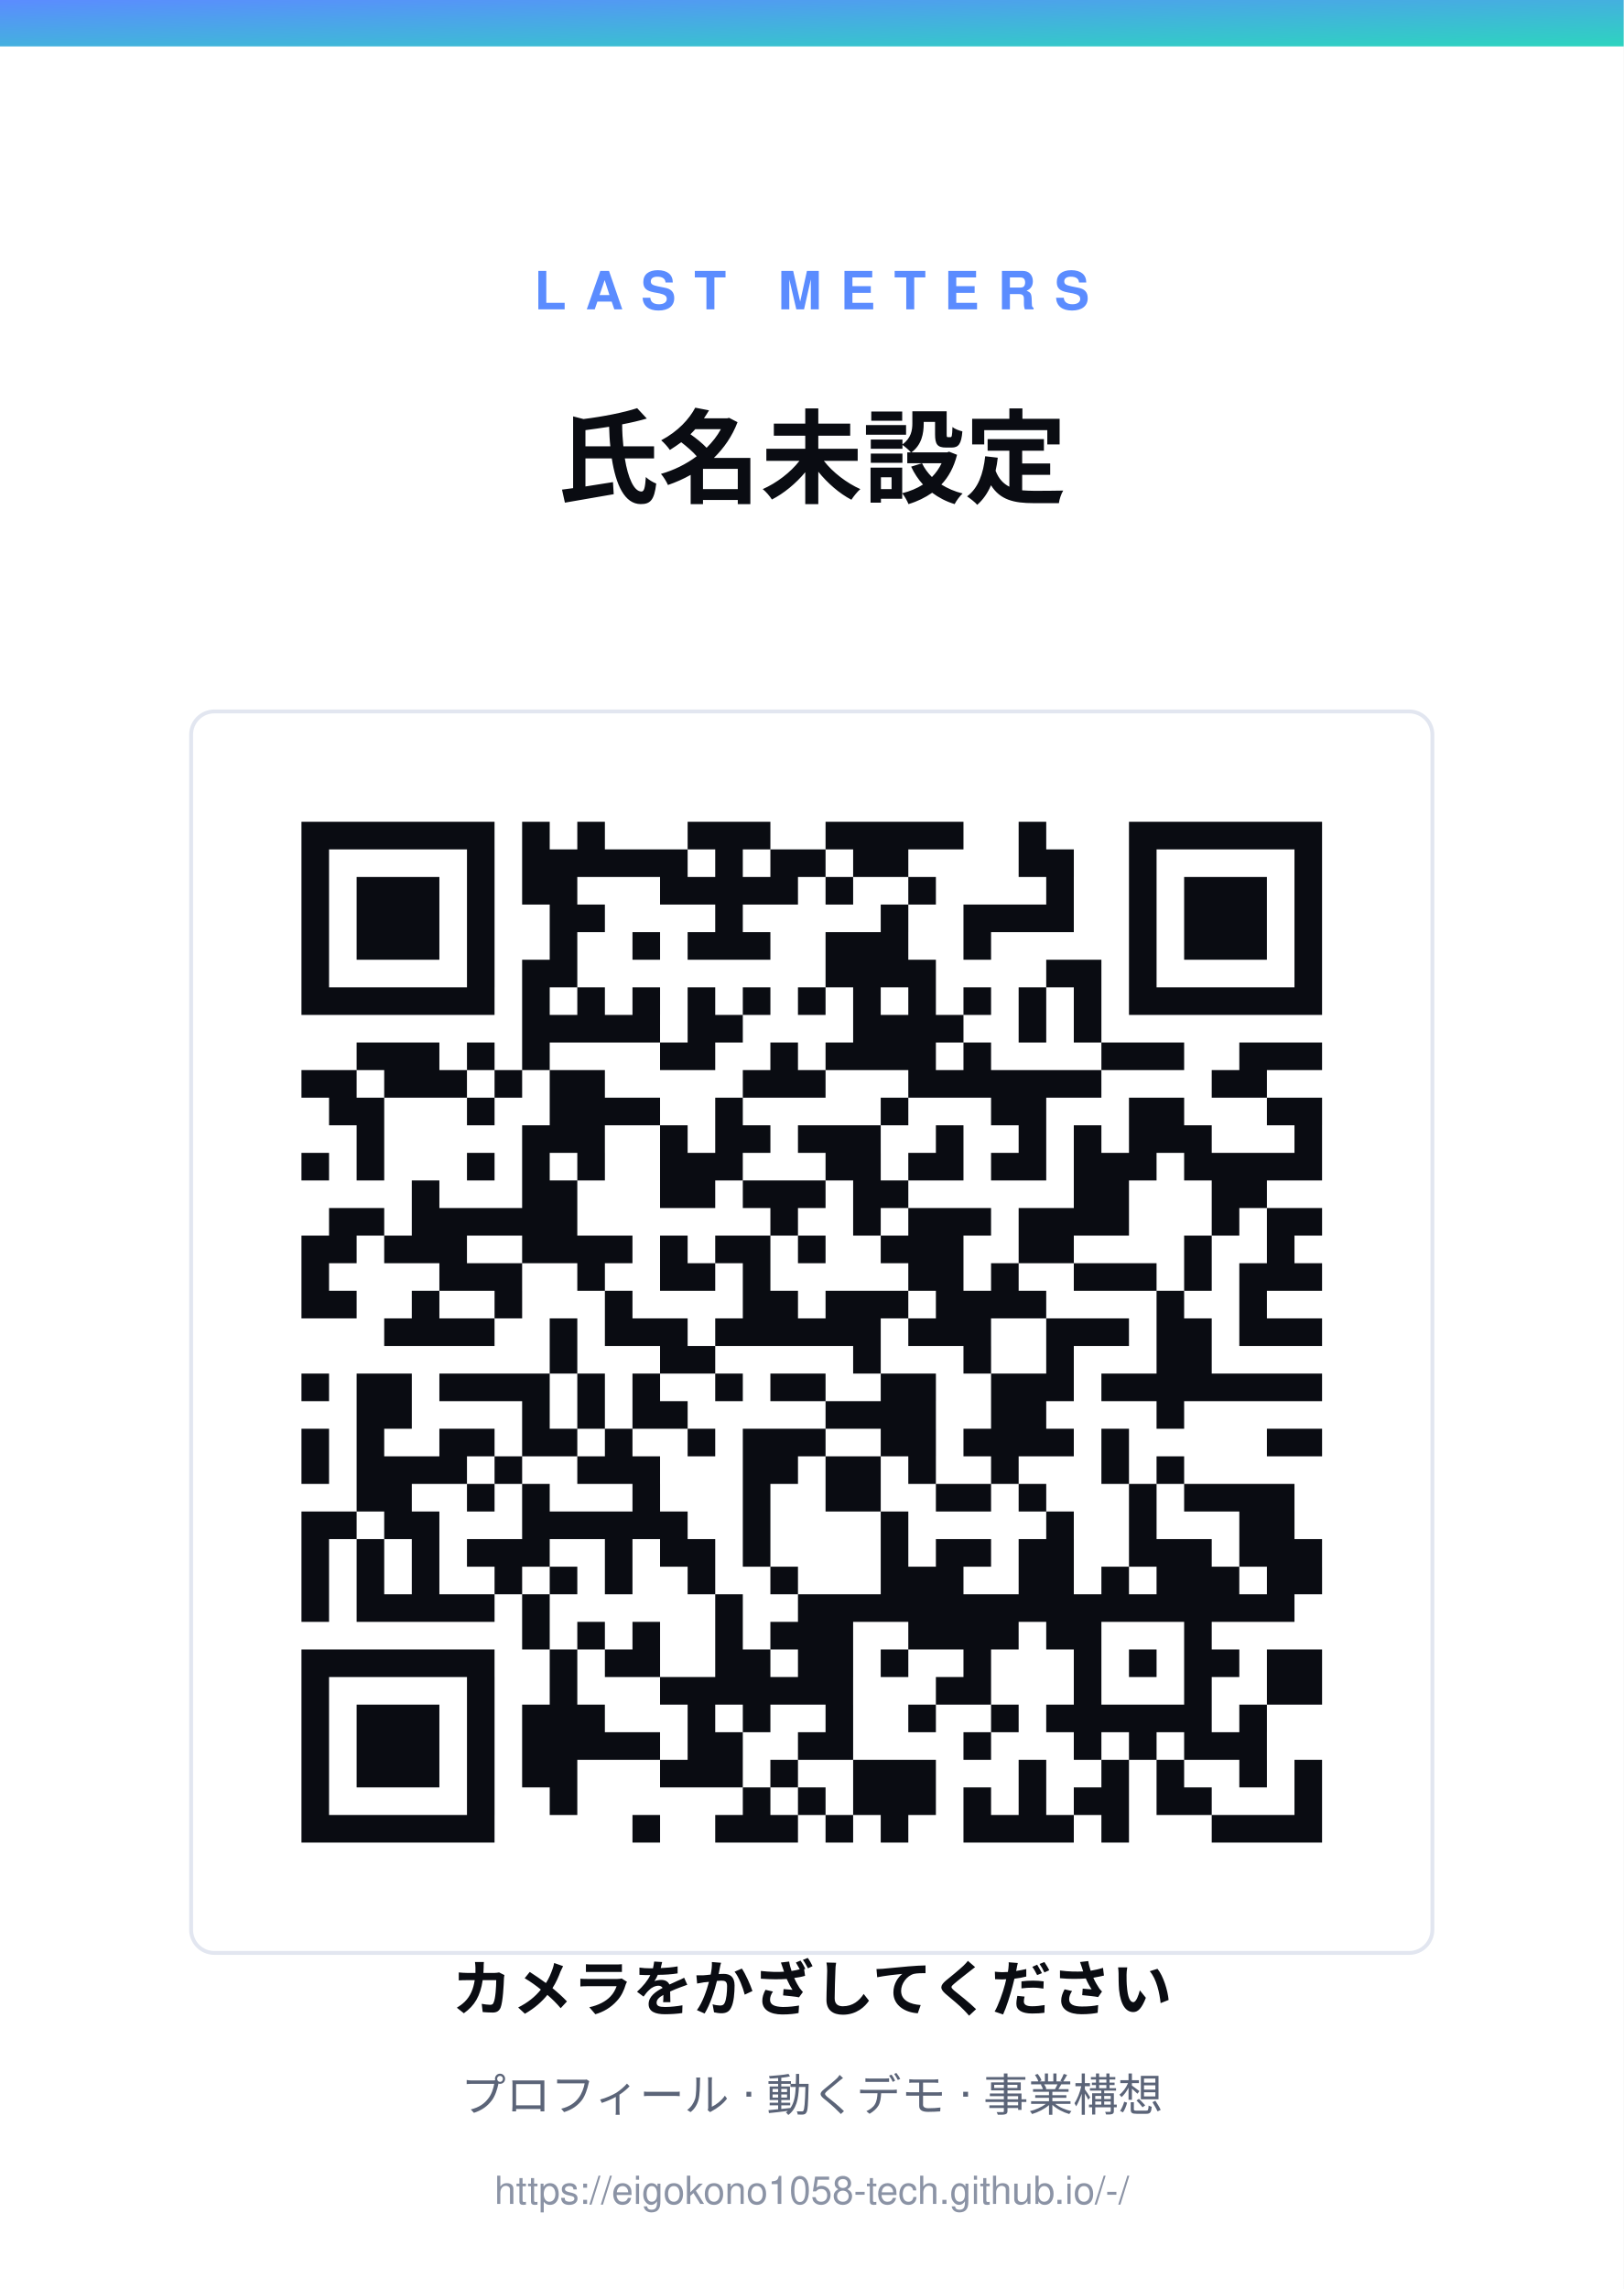
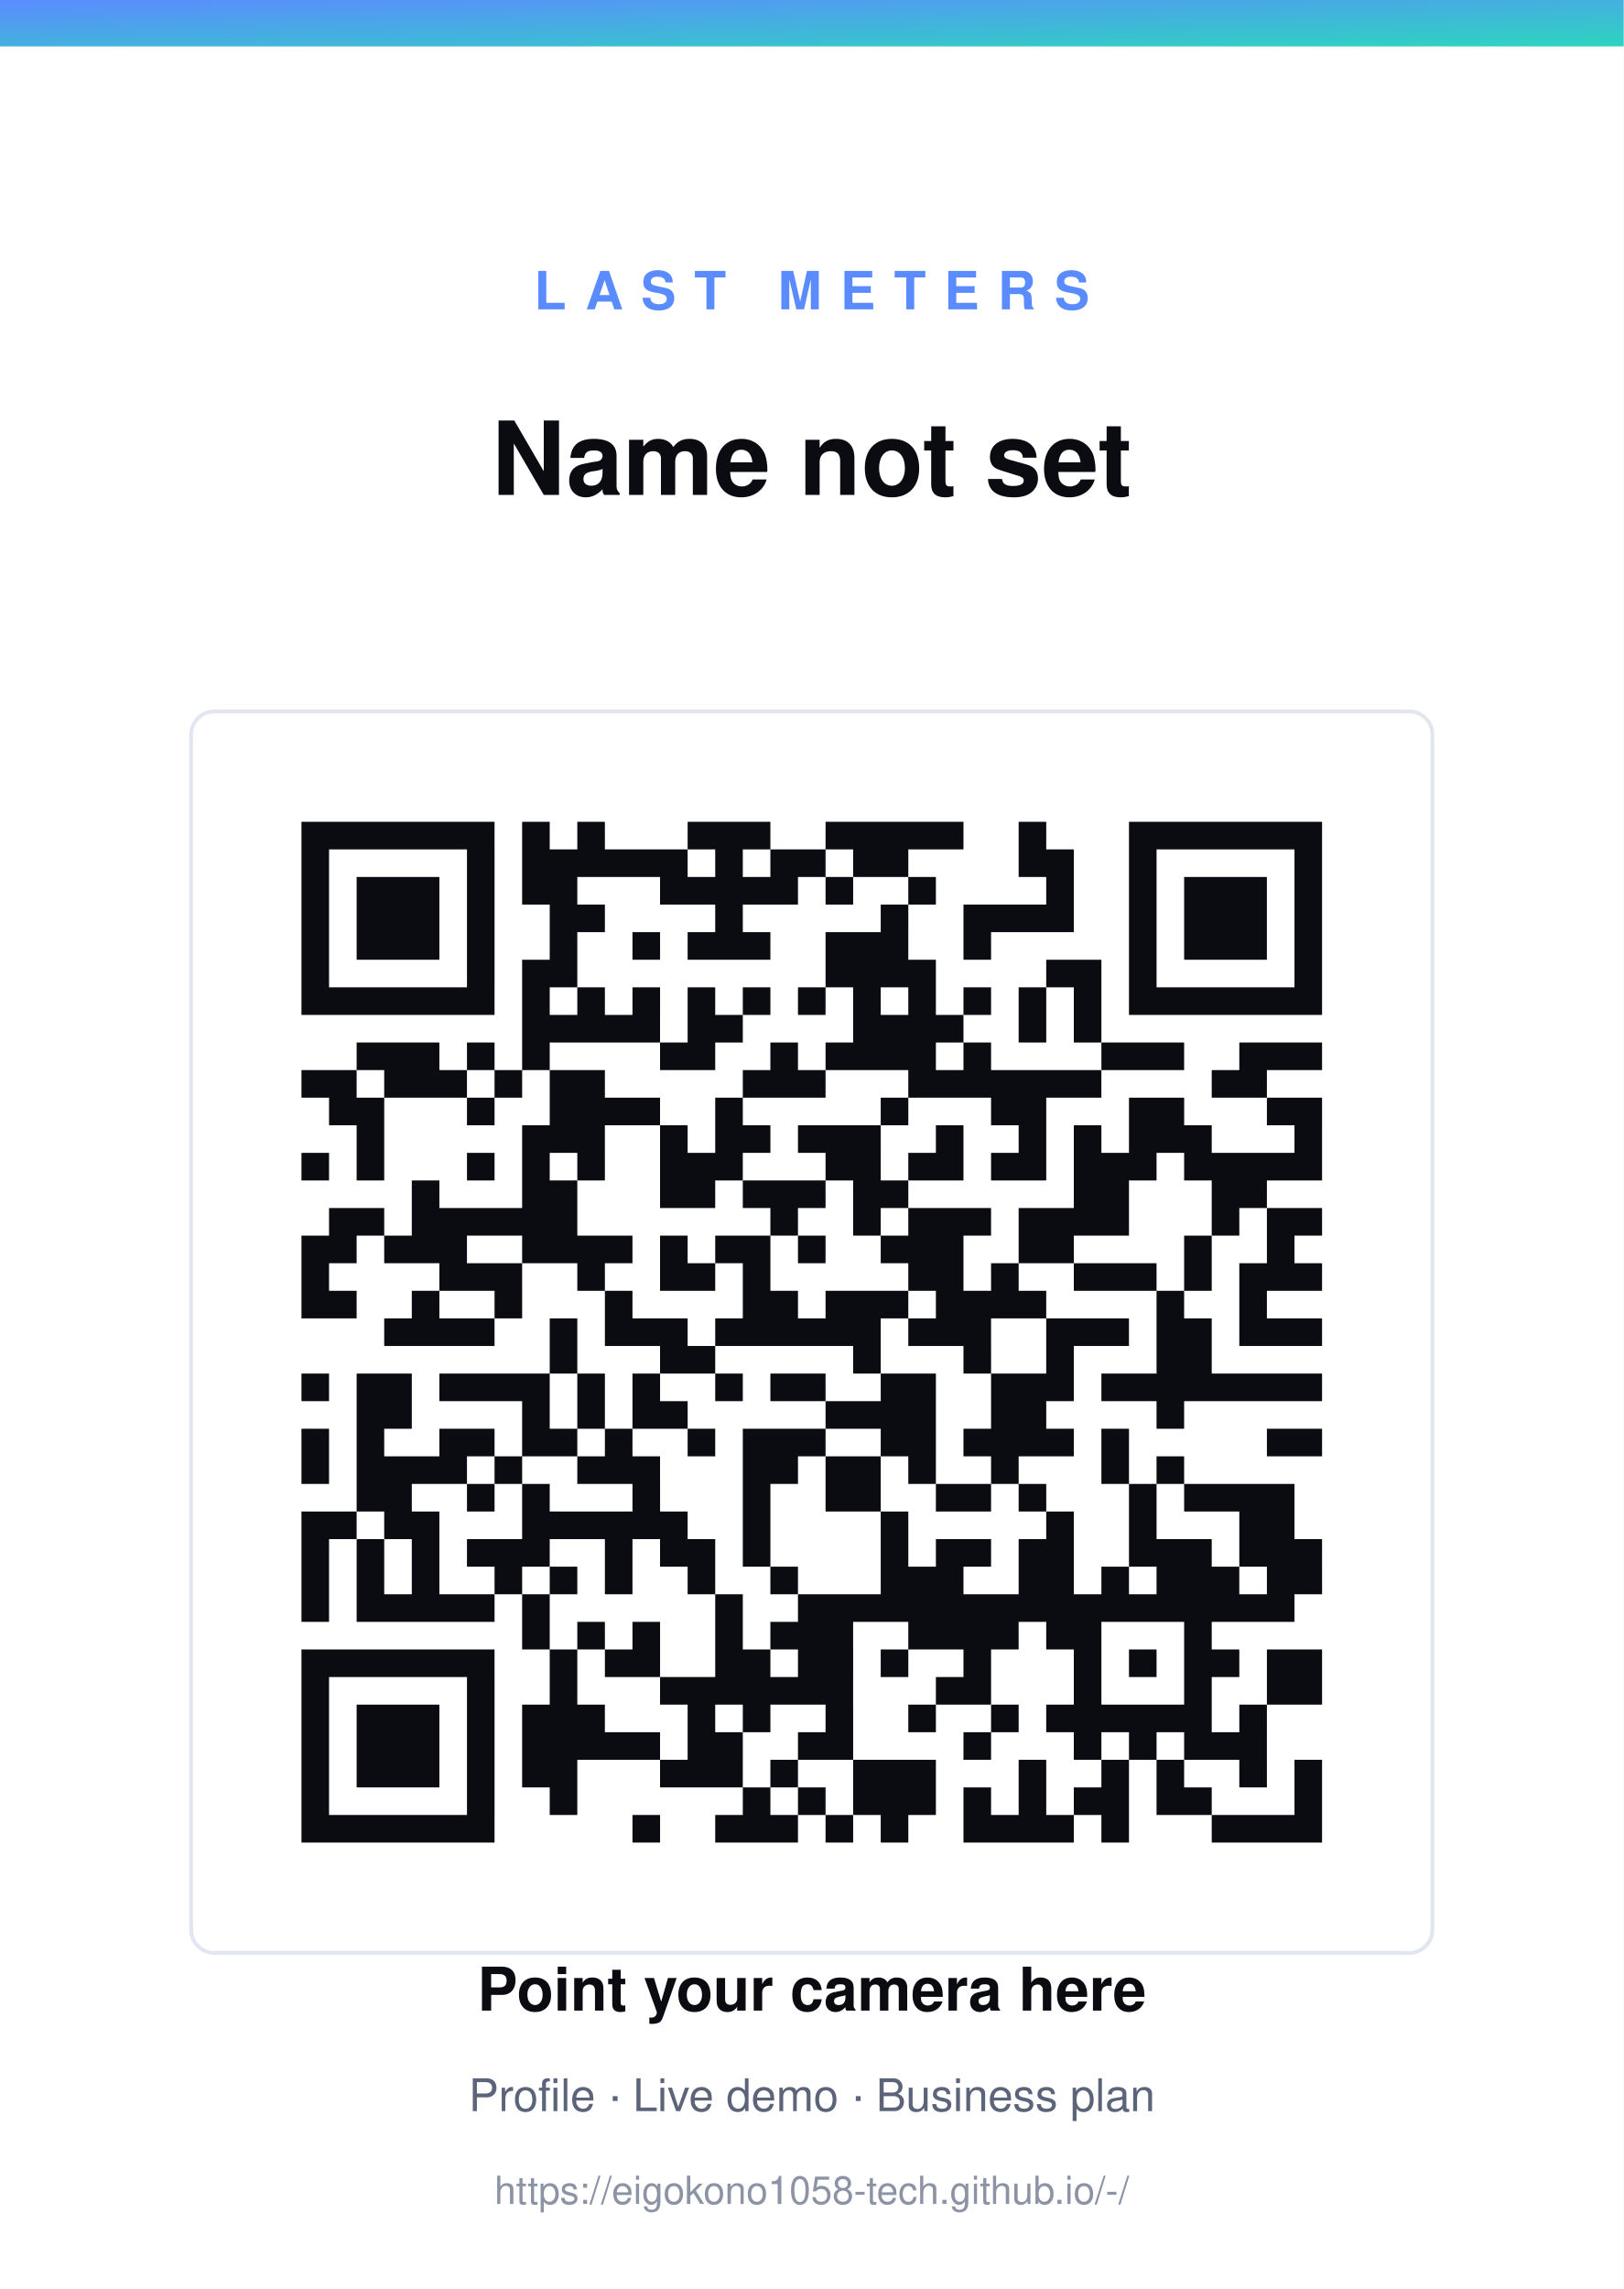
<svg xmlns="http://www.w3.org/2000/svg" width="105mm" height="148mm" viewBox="0 0 105 148">
  <defs>
    <linearGradient id="pg" x1="0" y1="0" x2="1" y2="1">
      <stop offset="0" stop-color="#5b8cff" />
      <stop offset="1" stop-color="#2dd4bf" />
    </linearGradient>
  </defs>
  <rect width="105" height="148" fill="#ffffff" />
  <rect x="0" y="0" width="105" height="3" fill="url(#pg)" />
  <g font-family="Helvetica, Arial, 'Hiragino Sans', 'Noto Sans JP', sans-serif" text-anchor="middle">
    <text x="52.5" y="20" font-size="3.4" font-weight="700" fill="#5b8cff" letter-spacing="1.2">LAST METERS</text>
-     <text x="52.5" y="32" font-size="6.60" font-weight="700" fill="#0a0c12">氏名未設定</text>
+     <text x="52.5" y="32" font-size="6.60" font-weight="700" fill="#0a0c12">Name not set</text>
    <text x="52.5" y="39.5" font-size="3.30" fill="#5b6478" />
-     <text x="52.5" y="130" font-size="3.90" font-weight="700" fill="#0a0c12">カメラをかざしてください</text>
-     <text x="52.5" y="136.5" font-size="2.90" fill="#5b6478">プロフィール · 動くデモ · 事業構想</text>
+     <text x="52.5" y="130" font-size="3.90" font-weight="700" fill="#0a0c12">Point your camera here</text>
+     <text x="52.5" y="136.5" font-size="2.90" fill="#5b6478">Profile · Live demo · Business plan</text>
    <text x="52.5" y="142.5" font-size="2.5" fill="#8b93a5">https://eigokono1058-tech.github.io/-/</text>
  </g>
  <g transform="translate(12.36 46)">
    <rect x="0.00" y="0.00" width="80.27" height="80.27" rx="1.5" fill="#ffffff" stroke="#e2e6f0" stroke-width="0.25" />
    <path fill="#0a0c12" d="M7.135 7.135h12.486v1.784h-12.486zM21.405 7.135h1.784v1.784h-1.784zM24.973 7.135h1.784v1.784h-1.784zM32.108 7.135h5.351v1.784h-5.351zM41.027 7.135h8.919v1.784h-8.919zM53.514 7.135h1.784v1.784h-1.784zM60.649 7.135h12.486v1.784h-12.486zM7.135 8.919h1.784v1.784h-1.784zM17.838 8.919h1.784v1.784h-1.784zM21.405 8.919h10.703v1.784h-10.703zM33.892 8.919h1.784v1.784h-1.784zM37.459 8.919h3.568v1.784h-3.568zM42.811 8.919h3.568v1.784h-3.568zM53.514 8.919h3.568v1.784h-3.568zM60.649 8.919h1.784v1.784h-1.784zM71.351 8.919h1.784v1.784h-1.784zM7.135 10.703h1.784v1.784h-1.784zM10.703 10.703h5.351v1.784h-5.351zM17.838 10.703h1.784v1.784h-1.784zM21.405 10.703h3.568v1.784h-3.568zM30.324 10.703h8.919v1.784h-8.919zM41.027 10.703h1.784v1.784h-1.784zM46.378 10.703h1.784v1.784h-1.784zM55.297 10.703h1.784v1.784h-1.784zM60.649 10.703h1.784v1.784h-1.784zM64.216 10.703h5.351v1.784h-5.351zM71.351 10.703h1.784v1.784h-1.784zM7.135 12.486h1.784v1.784h-1.784zM10.703 12.486h5.351v1.784h-5.351zM17.838 12.486h1.784v1.784h-1.784zM23.189 12.486h3.568v1.784h-3.568zM33.892 12.486h1.784v1.784h-1.784zM44.595 12.486h1.784v1.784h-1.784zM49.946 12.486h7.135v1.784h-7.135zM60.649 12.486h1.784v1.784h-1.784zM64.216 12.486h5.351v1.784h-5.351zM71.351 12.486h1.784v1.784h-1.784zM7.135 14.270h1.784v1.784h-1.784zM10.703 14.270h5.351v1.784h-5.351zM17.838 14.270h1.784v1.784h-1.784zM23.189 14.270h1.784v1.784h-1.784zM28.541 14.270h1.784v1.784h-1.784zM32.108 14.270h5.351v1.784h-5.351zM41.027 14.270h5.351v1.784h-5.351zM49.946 14.270h1.784v1.784h-1.784zM60.649 14.270h1.784v1.784h-1.784zM64.216 14.270h5.351v1.784h-5.351zM71.351 14.270h1.784v1.784h-1.784zM7.135 16.054h1.784v1.784h-1.784zM17.838 16.054h1.784v1.784h-1.784zM21.405 16.054h3.568v1.784h-3.568zM41.027 16.054h7.135v1.784h-7.135zM55.297 16.054h3.568v1.784h-3.568zM60.649 16.054h1.784v1.784h-1.784zM71.351 16.054h1.784v1.784h-1.784zM7.135 17.838h12.486v1.784h-12.486zM21.405 17.838h1.784v1.784h-1.784zM24.973 17.838h1.784v1.784h-1.784zM28.541 17.838h1.784v1.784h-1.784zM32.108 17.838h1.784v1.784h-1.784zM35.676 17.838h1.784v1.784h-1.784zM39.243 17.838h1.784v1.784h-1.784zM42.811 17.838h1.784v1.784h-1.784zM46.378 17.838h1.784v1.784h-1.784zM49.946 17.838h1.784v1.784h-1.784zM53.514 17.838h1.784v1.784h-1.784zM57.081 17.838h1.784v1.784h-1.784zM60.649 17.838h12.486v1.784h-12.486zM21.405 19.622h8.919v1.784h-8.919zM32.108 19.622h3.568v1.784h-3.568zM42.811 19.622h7.135v1.784h-7.135zM53.514 19.622h1.784v1.784h-1.784zM57.081 19.622h1.784v1.784h-1.784zM10.703 21.405h5.351v1.784h-5.351zM17.838 21.405h1.784v1.784h-1.784zM21.405 21.405h1.784v1.784h-1.784zM30.324 21.405h3.568v1.784h-3.568zM37.459 21.405h1.784v1.784h-1.784zM41.027 21.405h7.135v1.784h-7.135zM49.946 21.405h1.784v1.784h-1.784zM58.865 21.405h5.351v1.784h-5.351zM67.784 21.405h5.351v1.784h-5.351zM7.135 23.189h3.568v1.784h-3.568zM12.486 23.189h5.351v1.784h-5.351zM19.622 23.189h1.784v1.784h-1.784zM23.189 23.189h3.568v1.784h-3.568zM35.676 23.189h5.351v1.784h-5.351zM46.378 23.189h12.486v1.784h-12.486zM66.000 23.189h3.568v1.784h-3.568zM8.919 24.973h3.568v1.784h-3.568zM17.838 24.973h1.784v1.784h-1.784zM23.189 24.973h7.135v1.784h-7.135zM33.892 24.973h1.784v1.784h-1.784zM44.595 24.973h1.784v1.784h-1.784zM51.730 24.973h3.568v1.784h-3.568zM60.649 24.973h3.568v1.784h-3.568zM69.568 24.973h3.568v1.784h-3.568zM10.703 26.757h1.784v1.784h-1.784zM21.405 26.757h5.351v1.784h-5.351zM30.324 26.757h1.784v1.784h-1.784zM33.892 26.757h3.568v1.784h-3.568zM39.243 26.757h5.351v1.784h-5.351zM48.162 26.757h1.784v1.784h-1.784zM53.514 26.757h1.784v1.784h-1.784zM57.081 26.757h1.784v1.784h-1.784zM60.649 26.757h5.351v1.784h-5.351zM71.351 26.757h1.784v1.784h-1.784zM7.135 28.541h1.784v1.784h-1.784zM10.703 28.541h1.784v1.784h-1.784zM17.838 28.541h1.784v1.784h-1.784zM21.405 28.541h1.784v1.784h-1.784zM24.973 28.541h1.784v1.784h-1.784zM30.324 28.541h5.351v1.784h-5.351zM41.027 28.541h3.568v1.784h-3.568zM46.378 28.541h3.568v1.784h-3.568zM51.730 28.541h3.568v1.784h-3.568zM57.081 28.541h5.351v1.784h-5.351zM64.216 28.541h8.919v1.784h-8.919zM14.270 30.324h1.784v1.784h-1.784zM21.405 30.324h3.568v1.784h-3.568zM30.324 30.324h3.568v1.784h-3.568zM35.676 30.324h5.351v1.784h-5.351zM42.811 30.324h3.568v1.784h-3.568zM57.081 30.324h3.568v1.784h-3.568zM66.000 30.324h3.568v1.784h-3.568zM8.919 32.108h3.568v1.784h-3.568zM14.270 32.108h10.703v1.784h-10.703zM37.459 32.108h1.784v1.784h-1.784zM42.811 32.108h1.784v1.784h-1.784zM46.378 32.108h5.351v1.784h-5.351zM53.514 32.108h7.135v1.784h-7.135zM66.000 32.108h1.784v1.784h-1.784zM69.568 32.108h3.568v1.784h-3.568zM7.135 33.892h3.568v1.784h-3.568zM12.486 33.892h5.351v1.784h-5.351zM21.405 33.892h7.135v1.784h-7.135zM30.324 33.892h1.784v1.784h-1.784zM33.892 33.892h3.568v1.784h-3.568zM39.243 33.892h1.784v1.784h-1.784zM44.595 33.892h5.351v1.784h-5.351zM53.514 33.892h3.568v1.784h-3.568zM64.216 33.892h1.784v1.784h-1.784zM69.568 33.892h1.784v1.784h-1.784zM7.135 35.676h1.784v1.784h-1.784zM16.054 35.676h5.351v1.784h-5.351zM24.973 35.676h1.784v1.784h-1.784zM30.324 35.676h3.568v1.784h-3.568zM35.676 35.676h1.784v1.784h-1.784zM46.378 35.676h3.568v1.784h-3.568zM51.730 35.676h1.784v1.784h-1.784zM57.081 35.676h5.351v1.784h-5.351zM64.216 35.676h1.784v1.784h-1.784zM67.784 35.676h5.351v1.784h-5.351zM7.135 37.459h3.568v1.784h-3.568zM14.270 37.459h1.784v1.784h-1.784zM19.622 37.459h1.784v1.784h-1.784zM26.757 37.459h1.784v1.784h-1.784zM35.676 37.459h3.568v1.784h-3.568zM41.027 37.459h5.351v1.784h-5.351zM48.162 37.459h7.135v1.784h-7.135zM62.432 37.459h1.784v1.784h-1.784zM67.784 37.459h1.784v1.784h-1.784zM12.486 39.243h7.135v1.784h-7.135zM23.189 39.243h1.784v1.784h-1.784zM26.757 39.243h5.351v1.784h-5.351zM33.892 39.243h10.703v1.784h-10.703zM46.378 39.243h5.351v1.784h-5.351zM55.297 39.243h5.351v1.784h-5.351zM62.432 39.243h3.568v1.784h-3.568zM67.784 39.243h5.351v1.784h-5.351zM23.189 41.027h1.784v1.784h-1.784zM30.324 41.027h3.568v1.784h-3.568zM42.811 41.027h1.784v1.784h-1.784zM49.946 41.027h1.784v1.784h-1.784zM55.297 41.027h1.784v1.784h-1.784zM62.432 41.027h3.568v1.784h-3.568zM7.135 42.811h1.784v1.784h-1.784zM10.703 42.811h3.568v1.784h-3.568zM16.054 42.811h7.135v1.784h-7.135zM24.973 42.811h1.784v1.784h-1.784zM28.541 42.811h1.784v1.784h-1.784zM33.892 42.811h1.784v1.784h-1.784zM37.459 42.811h3.568v1.784h-3.568zM44.595 42.811h3.568v1.784h-3.568zM51.730 42.811h5.351v1.784h-5.351zM58.865 42.811h14.270v1.784h-14.270zM10.703 44.595h3.568v1.784h-3.568zM21.405 44.595h1.784v1.784h-1.784zM24.973 44.595h1.784v1.784h-1.784zM28.541 44.595h3.568v1.784h-3.568zM41.027 44.595h7.135v1.784h-7.135zM51.730 44.595h3.568v1.784h-3.568zM62.432 44.595h1.784v1.784h-1.784zM7.135 46.378h1.784v1.784h-1.784zM10.703 46.378h1.784v1.784h-1.784zM16.054 46.378h3.568v1.784h-3.568zM21.405 46.378h3.568v1.784h-3.568zM26.757 46.378h1.784v1.784h-1.784zM32.108 46.378h1.784v1.784h-1.784zM35.676 46.378h5.351v1.784h-5.351zM44.595 46.378h3.568v1.784h-3.568zM49.946 46.378h7.135v1.784h-7.135zM58.865 46.378h1.784v1.784h-1.784zM69.568 46.378h3.568v1.784h-3.568zM7.135 48.162h1.784v1.784h-1.784zM10.703 48.162h7.135v1.784h-7.135zM19.622 48.162h1.784v1.784h-1.784zM24.973 48.162h5.351v1.784h-5.351zM35.676 48.162h3.568v1.784h-3.568zM41.027 48.162h3.568v1.784h-3.568zM46.378 48.162h1.784v1.784h-1.784zM51.730 48.162h1.784v1.784h-1.784zM58.865 48.162h1.784v1.784h-1.784zM62.432 48.162h1.784v1.784h-1.784zM10.703 49.946h3.568v1.784h-3.568zM17.838 49.946h1.784v1.784h-1.784zM21.405 49.946h1.784v1.784h-1.784zM28.541 49.946h1.784v1.784h-1.784zM35.676 49.946h1.784v1.784h-1.784zM41.027 49.946h3.568v1.784h-3.568zM48.162 49.946h3.568v1.784h-3.568zM53.514 49.946h1.784v1.784h-1.784zM60.649 49.946h1.784v1.784h-1.784zM64.216 49.946h7.135v1.784h-7.135zM7.135 51.730h3.568v1.784h-3.568zM12.486 51.730h3.568v1.784h-3.568zM21.405 51.730h10.703v1.784h-10.703zM35.676 51.730h1.784v1.784h-1.784zM44.595 51.730h1.784v1.784h-1.784zM55.297 51.730h1.784v1.784h-1.784zM60.649 51.730h1.784v1.784h-1.784zM67.784 51.730h3.568v1.784h-3.568zM7.135 53.514h1.784v1.784h-1.784zM10.703 53.514h1.784v1.784h-1.784zM14.270 53.514h1.784v1.784h-1.784zM17.838 53.514h5.351v1.784h-5.351zM26.757 53.514h1.784v1.784h-1.784zM30.324 53.514h3.568v1.784h-3.568zM35.676 53.514h1.784v1.784h-1.784zM44.595 53.514h1.784v1.784h-1.784zM48.162 53.514h3.568v1.784h-3.568zM53.514 53.514h3.568v1.784h-3.568zM60.649 53.514h5.351v1.784h-5.351zM67.784 53.514h5.351v1.784h-5.351zM7.135 55.297h1.784v1.784h-1.784zM10.703 55.297h1.784v1.784h-1.784zM14.270 55.297h1.784v1.784h-1.784zM19.622 55.297h1.784v1.784h-1.784zM23.189 55.297h1.784v1.784h-1.784zM26.757 55.297h1.784v1.784h-1.784zM32.108 55.297h1.784v1.784h-1.784zM37.459 55.297h1.784v1.784h-1.784zM44.595 55.297h5.351v1.784h-5.351zM53.514 55.297h3.568v1.784h-3.568zM58.865 55.297h1.784v1.784h-1.784zM62.432 55.297h5.351v1.784h-5.351zM69.568 55.297h3.568v1.784h-3.568zM7.135 57.081h1.784v1.784h-1.784zM10.703 57.081h8.919v1.784h-8.919zM21.405 57.081h1.784v1.784h-1.784zM33.892 57.081h1.784v1.784h-1.784zM39.243 57.081h32.108v1.784h-32.108zM21.405 58.865h1.784v1.784h-1.784zM24.973 58.865h1.784v1.784h-1.784zM28.541 58.865h1.784v1.784h-1.784zM33.892 58.865h1.784v1.784h-1.784zM37.459 58.865h5.351v1.784h-5.351zM46.378 58.865h7.135v1.784h-7.135zM55.297 58.865h3.568v1.784h-3.568zM64.216 58.865h1.784v1.784h-1.784zM7.135 60.649h12.486v1.784h-12.486zM23.189 60.649h1.784v1.784h-1.784zM26.757 60.649h3.568v1.784h-3.568zM33.892 60.649h3.568v1.784h-3.568zM39.243 60.649h3.568v1.784h-3.568zM44.595 60.649h1.784v1.784h-1.784zM49.946 60.649h1.784v1.784h-1.784zM57.081 60.649h1.784v1.784h-1.784zM60.649 60.649h1.784v1.784h-1.784zM64.216 60.649h3.568v1.784h-3.568zM69.568 60.649h3.568v1.784h-3.568zM7.135 62.432h1.784v1.784h-1.784zM17.838 62.432h1.784v1.784h-1.784zM23.189 62.432h1.784v1.784h-1.784zM30.324 62.432h12.486v1.784h-12.486zM48.162 62.432h3.568v1.784h-3.568zM57.081 62.432h1.784v1.784h-1.784zM64.216 62.432h1.784v1.784h-1.784zM69.568 62.432h3.568v1.784h-3.568zM7.135 64.216h1.784v1.784h-1.784zM10.703 64.216h5.351v1.784h-5.351zM17.838 64.216h1.784v1.784h-1.784zM21.405 64.216h5.351v1.784h-5.351zM32.108 64.216h1.784v1.784h-1.784zM35.676 64.216h1.784v1.784h-1.784zM41.027 64.216h1.784v1.784h-1.784zM46.378 64.216h1.784v1.784h-1.784zM51.730 64.216h1.784v1.784h-1.784zM55.297 64.216h10.703v1.784h-10.703zM67.784 64.216h1.784v1.784h-1.784zM7.135 66.000h1.784v1.784h-1.784zM10.703 66.000h5.351v1.784h-5.351zM17.838 66.000h1.784v1.784h-1.784zM21.405 66.000h8.919v1.784h-8.919zM32.108 66.000h3.568v1.784h-3.568zM39.243 66.000h3.568v1.784h-3.568zM49.946 66.000h1.784v1.784h-1.784zM57.081 66.000h1.784v1.784h-1.784zM60.649 66.000h1.784v1.784h-1.784zM64.216 66.000h5.351v1.784h-5.351zM7.135 67.784h1.784v1.784h-1.784zM10.703 67.784h5.351v1.784h-5.351zM17.838 67.784h1.784v1.784h-1.784zM21.405 67.784h3.568v1.784h-3.568zM30.324 67.784h5.351v1.784h-5.351zM37.459 67.784h1.784v1.784h-1.784zM42.811 67.784h5.351v1.784h-5.351zM53.514 67.784h1.784v1.784h-1.784zM58.865 67.784h1.784v1.784h-1.784zM62.432 67.784h1.784v1.784h-1.784zM67.784 67.784h1.784v1.784h-1.784zM71.351 67.784h1.784v1.784h-1.784zM7.135 69.568h1.784v1.784h-1.784zM17.838 69.568h1.784v1.784h-1.784zM23.189 69.568h1.784v1.784h-1.784zM35.676 69.568h1.784v1.784h-1.784zM39.243 69.568h1.784v1.784h-1.784zM42.811 69.568h5.351v1.784h-5.351zM49.946 69.568h1.784v1.784h-1.784zM53.514 69.568h1.784v1.784h-1.784zM57.081 69.568h3.568v1.784h-3.568zM62.432 69.568h3.568v1.784h-3.568zM71.351 69.568h1.784v1.784h-1.784zM7.135 71.351h12.486v1.784h-12.486zM28.541 71.351h1.784v1.784h-1.784zM33.892 71.351h5.351v1.784h-5.351zM41.027 71.351h1.784v1.784h-1.784zM44.595 71.351h1.784v1.784h-1.784zM49.946 71.351h7.135v1.784h-7.135zM58.865 71.351h1.784v1.784h-1.784zM66.000 71.351h7.135v1.784h-7.135z" />
  </g>
</svg>
